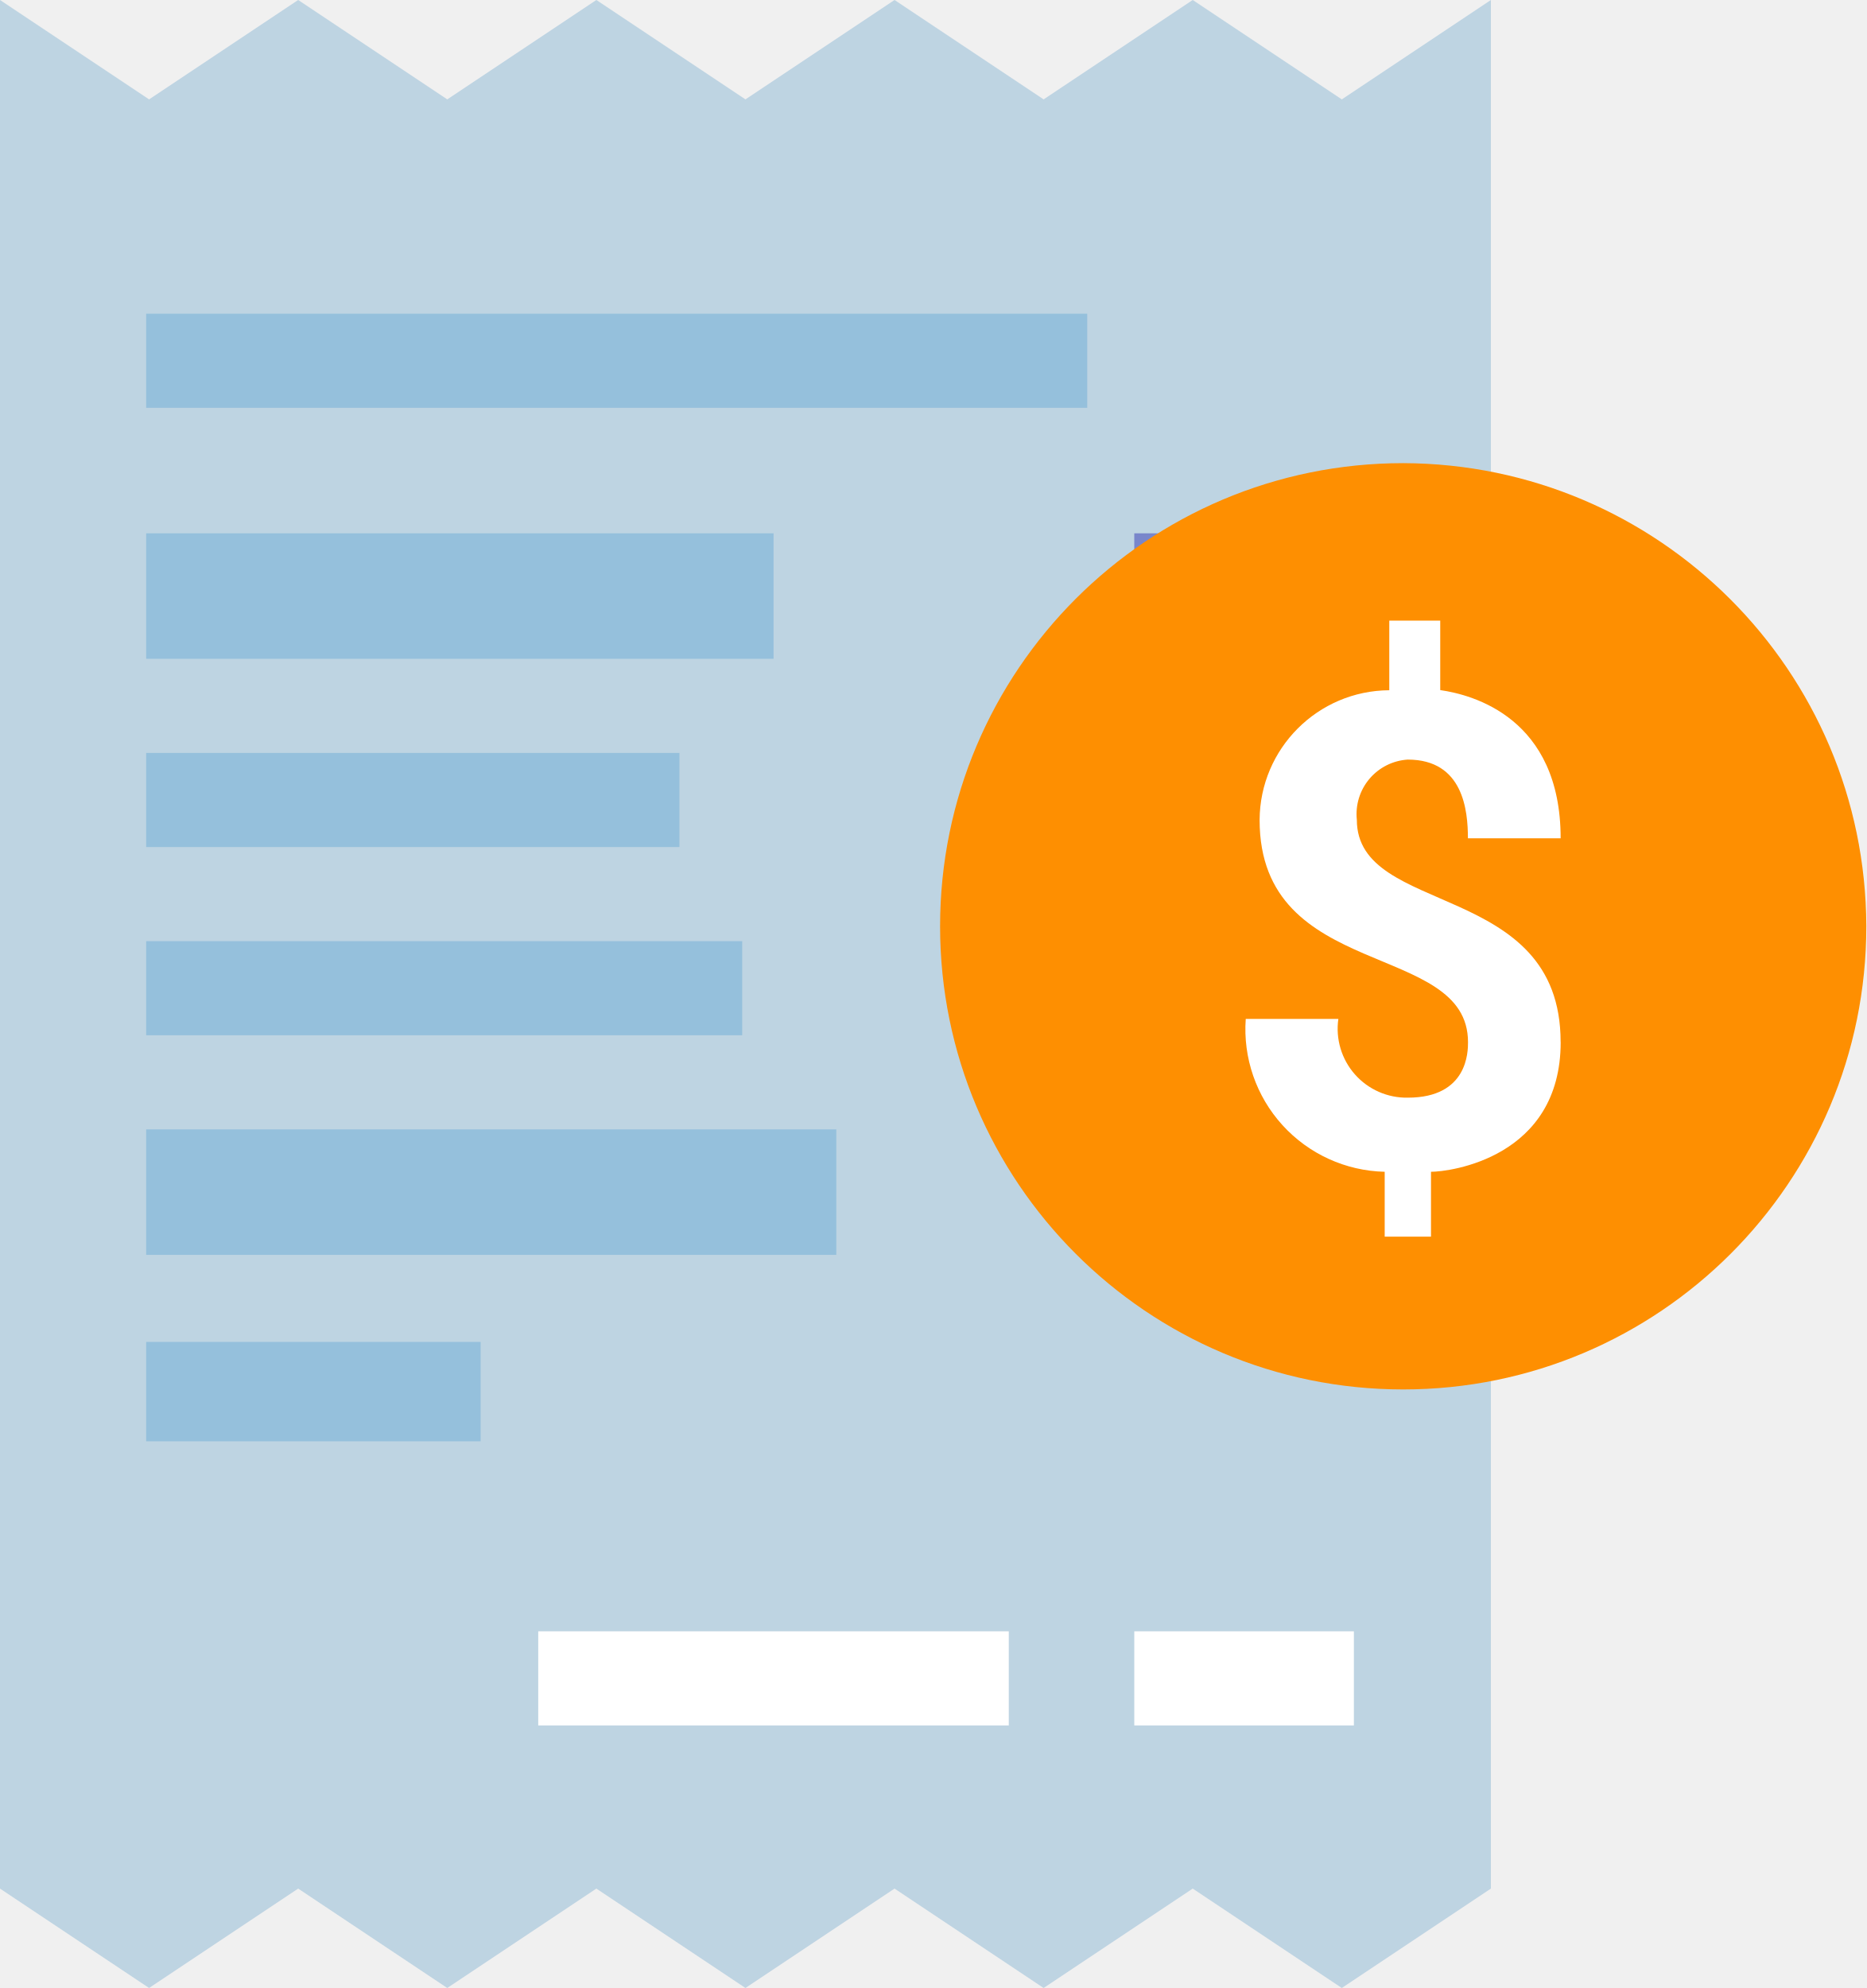
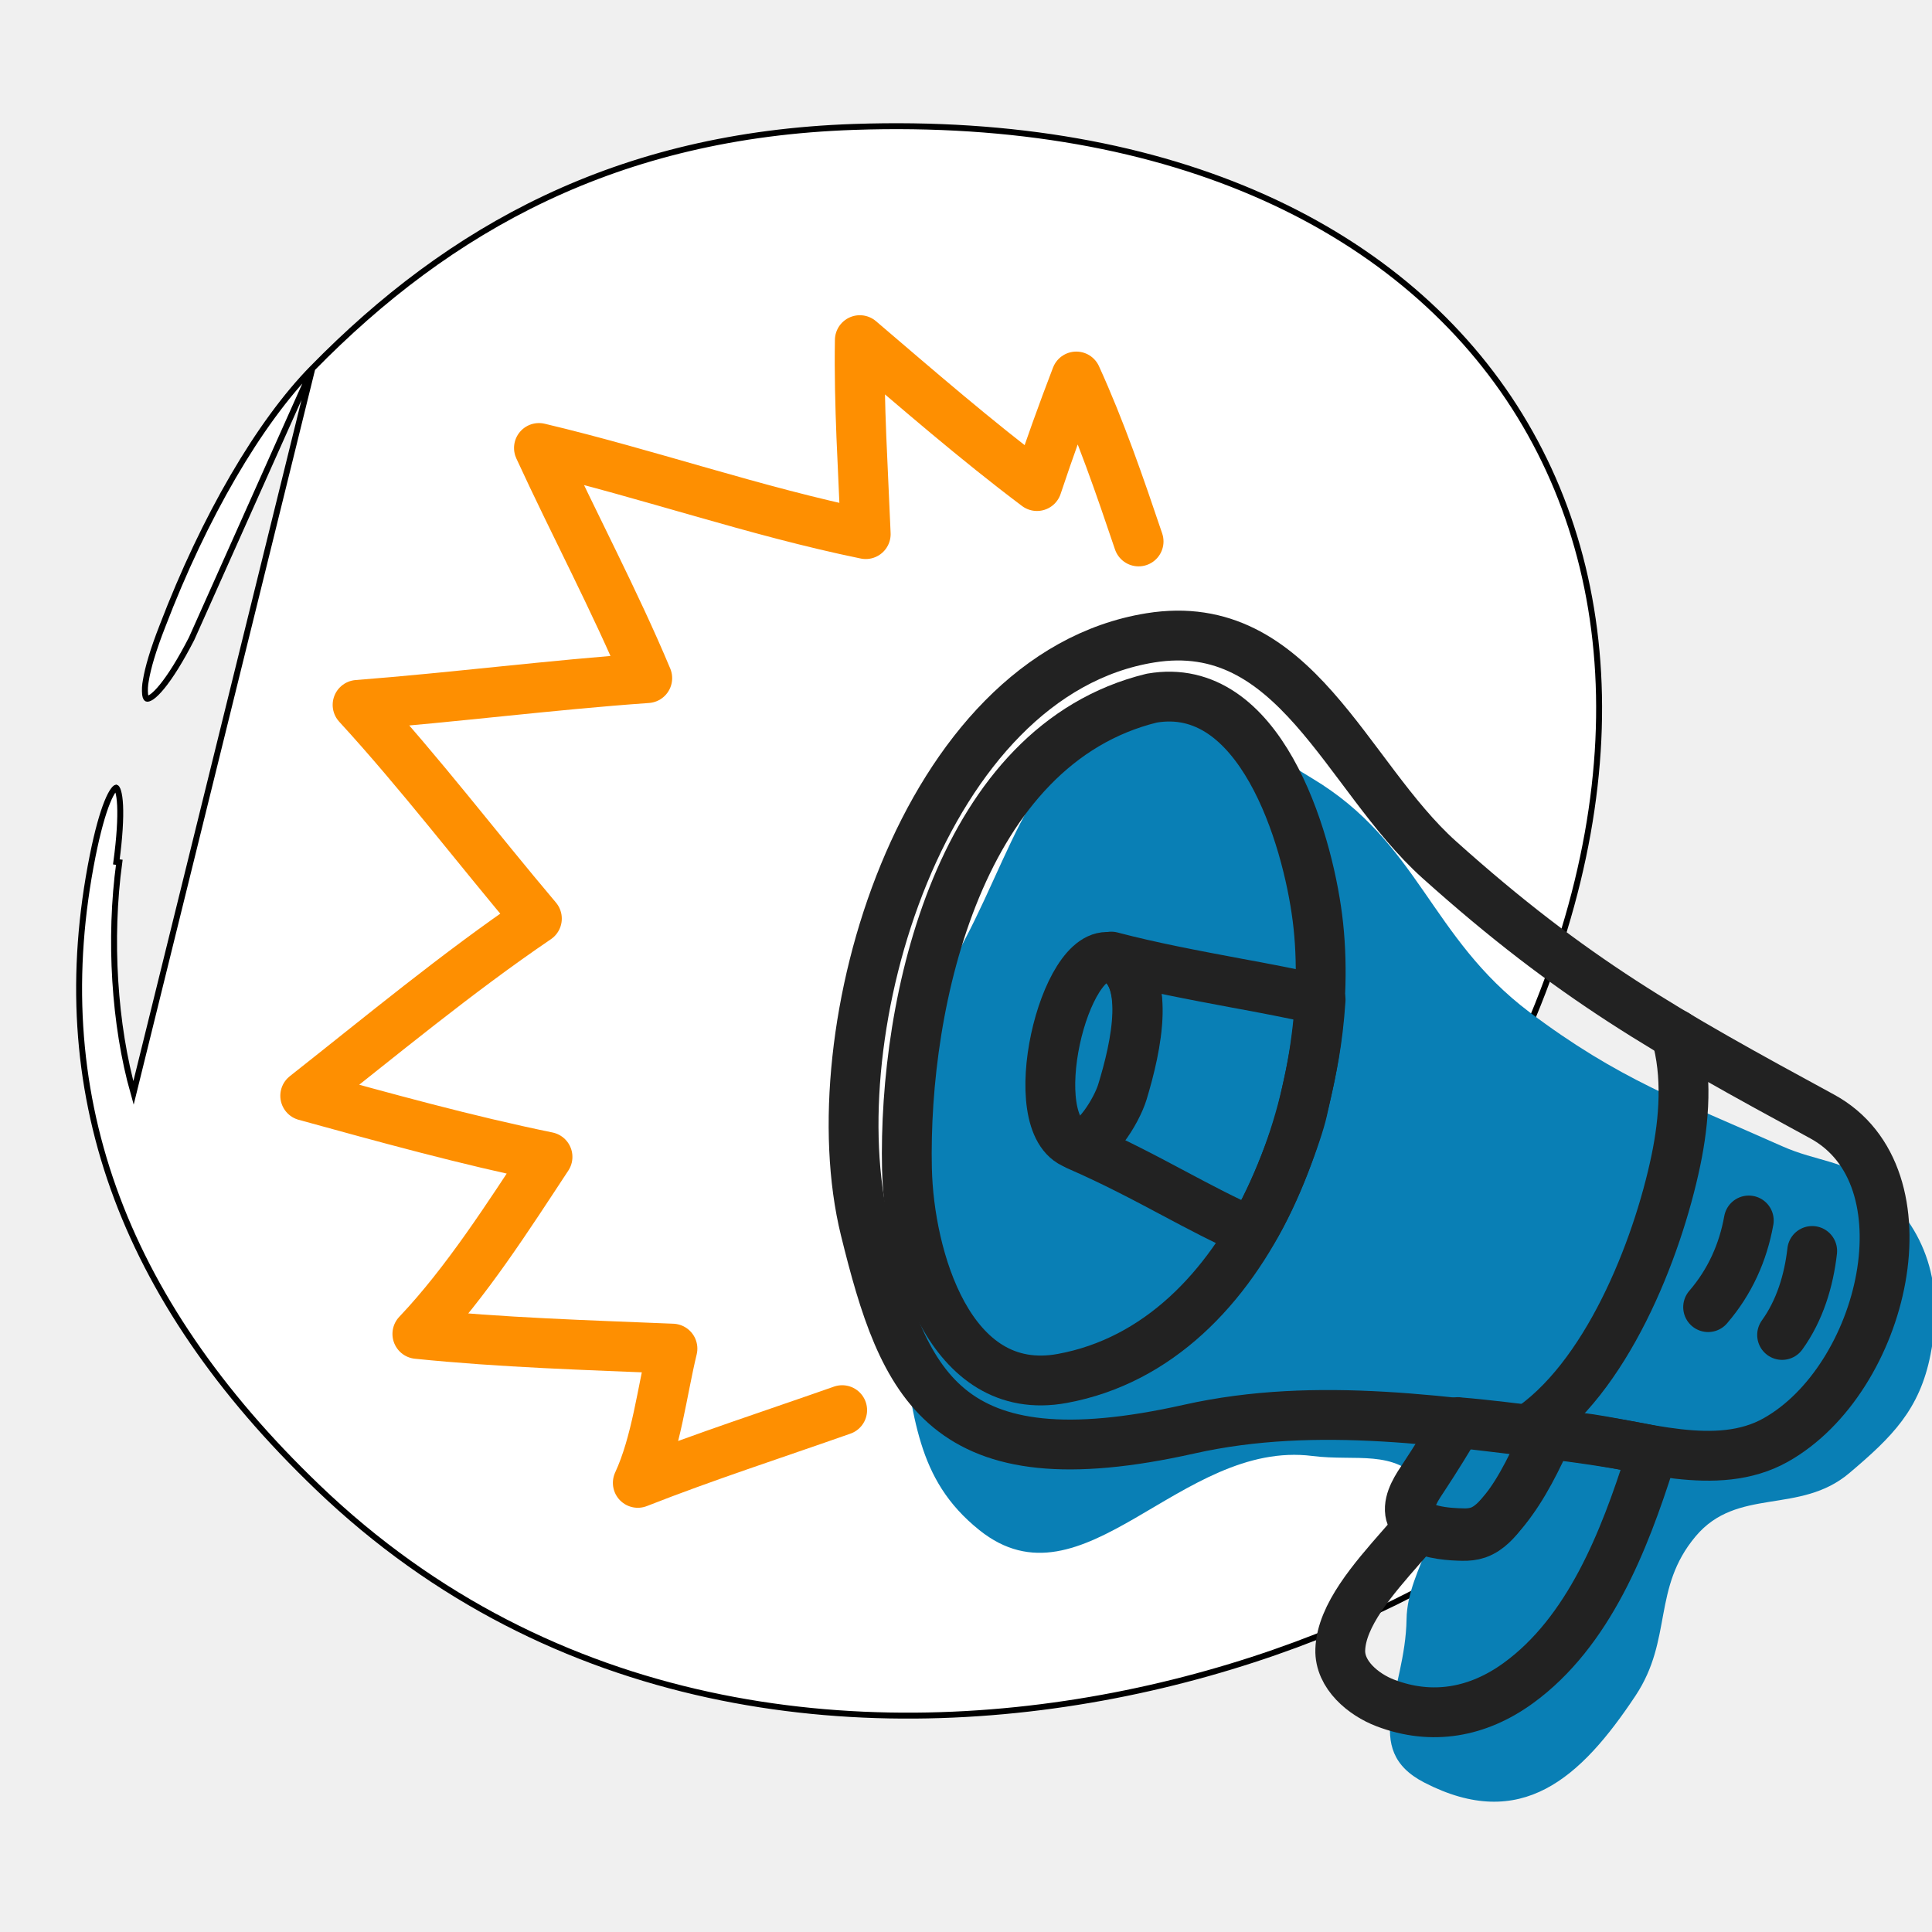
- <svg xmlns="http://www.w3.org/2000/svg" height="68" viewBox="0 0 63.842 68" width="63.842">
-   <path d="m63 4v64.6l-5.1 3.4-5.1-3.4-5.1 3.4-5.1-3.4-5.1 3.4-5.1-3.4-5.1 3.4-5.1-3.4-5.1 3.4-5.1-3.4v-64.6l5.1 3.4 5.1-3.4 5.1 3.4 5.1-3.4 5.1 3.4 5.1-3.4 5.1 3.4 5.1-3.4 5.1 3.4z" fill="#2980b9" opacity=".25" transform="translate(-12 -4)" />
-   <path d="m5 18.242h21.462v4.292h-21.462z" fill="#95c0dc" />
-   <path d="m38.801 18.242h7.512v4.292h-7.512z" fill="#7986cb" />
-   <path d="m5 25.754h18.242v3.219h-18.242z" fill="#95c0dc" />
-   <path d="m38.801 25.754h7.512v3.219h-7.512z" fill="#7986cb" />
-   <path d="m5 32.192h20.389v3.219h-20.389z" fill="#95c0dc" />
-   <path d="m38.801 32.192h7.512v3.219h-7.512z" fill="#7986cb" />
-   <path d="m5 38.631h23.608v4.292h-23.608z" fill="#95c0dc" />
-   <path d="m38.801 38.631h7.512v4.292h-7.512z" fill="#7986cb" />
-   <path d="m5 10.731h32.192v3.219h-32.192z" fill="#95c0dc" />
-   <path d="m38.801 55.8h7.512v3.219h-7.512z" fill="#fff" />
-   <path d="m18.412 55.8h16.096v3.219h-16.096z" fill="#fff" />
-   <path d="m26.441 31v3.4h-11.441v-3.4z" fill="#95c0dc" transform="translate(-10 14.9)" />
-   <path d="m33.684 29.842a15.842 15.842 0 1 1 -15.842-15.842 15.889 15.889 0 0 1 15.842 15.842" fill="#fe8f01" transform="translate(30.158 1.842)" />
-   <path d="m19.373 31.816c0 3.961-3.8 4.436-4.436 4.436v2.218h-1.584v-2.218a4.878 4.878 0 0 1 -4.753-5.228h3.168a2.357 2.357 0 0 0 2.376 2.693c2.059 0 2.059-1.584 2.059-1.9 0-3.485-7.129-2.059-7.129-7.6a4.461 4.461 0 0 1 4.436-4.436v-2.381h1.743v2.376c1.109.158 4.119.951 4.119 5.07h-3.172c0-.951-.158-2.693-2.059-2.693a1.868 1.868 0 0 0 -1.741 2.059c0 3.327 6.971 2.059 6.971 7.6" fill="#fff" transform="translate(34.014 3.829)" />
+ <svg xmlns="http://www.w3.org/2000/svg" fill="none" viewBox="0 0 72 72">
+   <g clip-path="url(#a)">
+     <path fill="#fff" stroke="#000" stroke-width=".221" d="M11.64 13.73c5.117-5.226 11.356-8.701 20.186-9 11.94-.412 20.578 3.856 24.815 10.756 4.237 6.9 4.094 16.466-1.596 26.694-1.665 2.993-2.496 5.272-2.741 6.967-.245 1.696.094 2.825.795 3.49.699.661 1.729.833 2.806.678 1.079-.155 2.224-.64 3.177-1.318.377-.27.688-.444.93-.53.247-.088.393-.074.47-.021.072.05.128.166.11.405-.017.234-.103.555-.269.962-.375.904-1.136 1.89-2.223 2.89-1.086 1.001-2.492 2.012-4.152 2.967-3.319 1.91-7.642 3.59-12.42 4.514-9.556 1.848-20.912.665-29.684-7.753-7.384-7.076-10.132-14.82-8.39-23.54.182-.907.37-1.57.543-1.997.087-.215.167-.363.236-.453a.338.338 0 0 1 .081-.082.06.06 0 0 1 .017-.007c.003.001.01.007.02.02a.42.42 0 0 1 .052.119c.035.116.062.29.073.529.022.474-.015 1.175-.14 2.1l.11.015c-.39 2.843-.187 6.062.529 8.598L11.64 13.73Zm0 0c-1.977 2.015-4.03 5.53-5.585 9.6-.349.888-.545 1.566-.62 2.031a1.824 1.824 0 0 0-.027.524c.018.123.055.148.067.153.017.006.07.008.181-.068.104-.073.234-.199.385-.385.302-.37.677-.961 1.098-1.78L11.64 13.73Z" />
+     <path fill="#097FB5" d="M56.999 37.72c3.324 2.504 5.612 3.3 9.414 4.995 1.327.59 2.316.503 3.433 1.432 2.001 1.666 2.602 3.774 2.1 6.33-.403 2.055-1.431 3.072-3.031 4.424-1.847 1.56-4.17.503-5.724 2.354-1.627 1.938-.842 3.831-2.241 5.94-2.039 3.07-4.261 5.097-7.87 3.236-2.398-1.237-.703-3.388-.662-6.085.03-2 1.865-3.554.583-5.09-1.053-1.263-2.459-.789-4.09-.996-4.926-.626-8.538 5.869-12.413 2.763-2.405-1.927-2.389-4.278-3-7.298-1.16-5.718-.241-9.569 2.472-14.734 2.01-3.827 2.953-8.236 7.275-8.344 2.392-.06 3.601 1.13 5.654 2.359 3.986 2.386 4.389 5.918 8.1 8.714Z" />
+     <path stroke="#222" stroke-linecap="round" stroke-linejoin="round" stroke-miterlimit="1.5" stroke-width="1.857" d="M44.313 53.26c-9.16 2.054-10.644-1.645-12.072-7.444-1.805-7.334 2.126-20.671 10.629-22.045 5.407-.873 7.269 5.129 10.766 8.267 4.986 4.472 8.463 6.414 14.267 9.568 4.105 2.23 2.319 9.793-1.732 12.062-2.201 1.233-5.058.174-7.354-.1-4.82-.576-9.694-1.386-14.504-.308v0Z" clip-rule="evenodd" />
+     <path stroke="#222" stroke-linecap="round" stroke-linejoin="round" stroke-miterlimit="1.5" stroke-width="1.857" d="M33.8 43.584c-.144-6.312 1.992-15.822 9.12-17.566 4.032-.7 5.788 5.14 6.176 8.186.807 6.338-2.365 15.853-9.505 17.166-4.236.78-5.717-4.58-5.79-7.786Z" />
+     <path stroke="#222" stroke-linecap="round" stroke-linejoin="round" stroke-miterlimit="1.5" stroke-width="1.857" d="M41.413 35.682c1.548.59.936 3.343.432 5.013-.22.731-1.112 2.187-1.758 1.954-2.022-.729-.43-7.395 1.326-6.967Z" clip-rule="evenodd" />
+     <path stroke="#222" stroke-linecap="round" stroke-linejoin="round" stroke-miterlimit="1.5" stroke-width="1.857" d="M56.855 53.345c2.999-1.93 4.904-6.763 5.6-10.096.316-1.518.438-3.187.004-4.699M67.535 46.62c-.126 1.11-.464 2.219-1.121 3.13M65.172 45.484c-.213 1.188-.701 2.285-1.515 3.229" />
+     <path stroke="#222" stroke-linecap="round" stroke-linejoin="round" stroke-miterlimit="1.5" stroke-width="1.857" d="M54.382 53.005c1 .08 2.204.237 3.342.373-.402.922-.965 2.069-1.616 2.855-.279.338-.575.69-1.01.836a1.667 1.667 0 0 1-.549.072c-.54-.007-1.9-.07-2.001-.782-.066-.462.276-.958.522-1.326a43.98 43.98 0 0 0 1.263-2.036" />
+     <path stroke="#FE8F01" stroke-linecap="round" stroke-linejoin="round" stroke-miterlimit="1.5" stroke-width="1.857" d="M31.385 52.552c-2.54.895-5.107 1.724-7.616 2.71.69-1.486.909-3.427 1.291-5.003-3.153-.13-6.372-.225-9.506-.547 1.82-1.916 3.412-4.415 4.85-6.598-3.038-.623-6.04-1.456-9.029-2.278 2.834-2.233 5.651-4.575 8.633-6.602-2.237-2.645-4.34-5.413-6.682-7.965 3.601-.278 7.192-.743 10.795-.997-1.216-2.903-2.721-5.716-4.036-8.577 4.088.97 8.053 2.363 12.178 3.21-.097-2.41-.26-4.816-.22-7.229 2.172 1.853 4.318 3.72 6.602 5.438a97 97 0 0 1 1.465-4.083c.909 1.995 1.621 4.072 2.322 6.147" />
+     <path stroke="#222" stroke-linecap="round" stroke-linejoin="round" stroke-miterlimit="1.5" stroke-width="1.857" d="M57.622 53.428c-.393.934-.943 2.096-1.58 2.892-.273.341-.564.698-.991.846-.17.059-.36.075-.538.072-.385-.006-1.19-.043-1.645-.337-.2.24-.42.494-.65.755-1.034 1.181-2.228 2.545-2.27 3.822-.032.942.869 1.677 1.675 1.985 1.746.668 3.454.352 4.954-.735 2.641-1.914 3.957-5.318 4.91-8.307l.009-.03c.03-.091.076-.236.096-.332-1.179-.256-2.668-.466-3.97-.63ZM41.415 35.65c1.533.62.913 3.362.401 5.03-.21.687-1.017 2.01-1.659 1.993l-.005.017c1.383.605 2.497 1.198 3.566 1.767.96.511 1.883 1.003 2.931 1.465.87-1.388 1.725-3.78 1.887-4.515l.1-.448c.258-1.155.472-2.114.579-3.701a96.53 96.53 0 0 0-3.12-.618c-1.59-.298-3.205-.6-4.68-.99Z" />
+   </g>
+   <defs>
+     <clipPath id="a">
+       <path fill="#fff" d="M0 0h72v72H0z" />
+     </clipPath>
+   </defs>
</svg>
